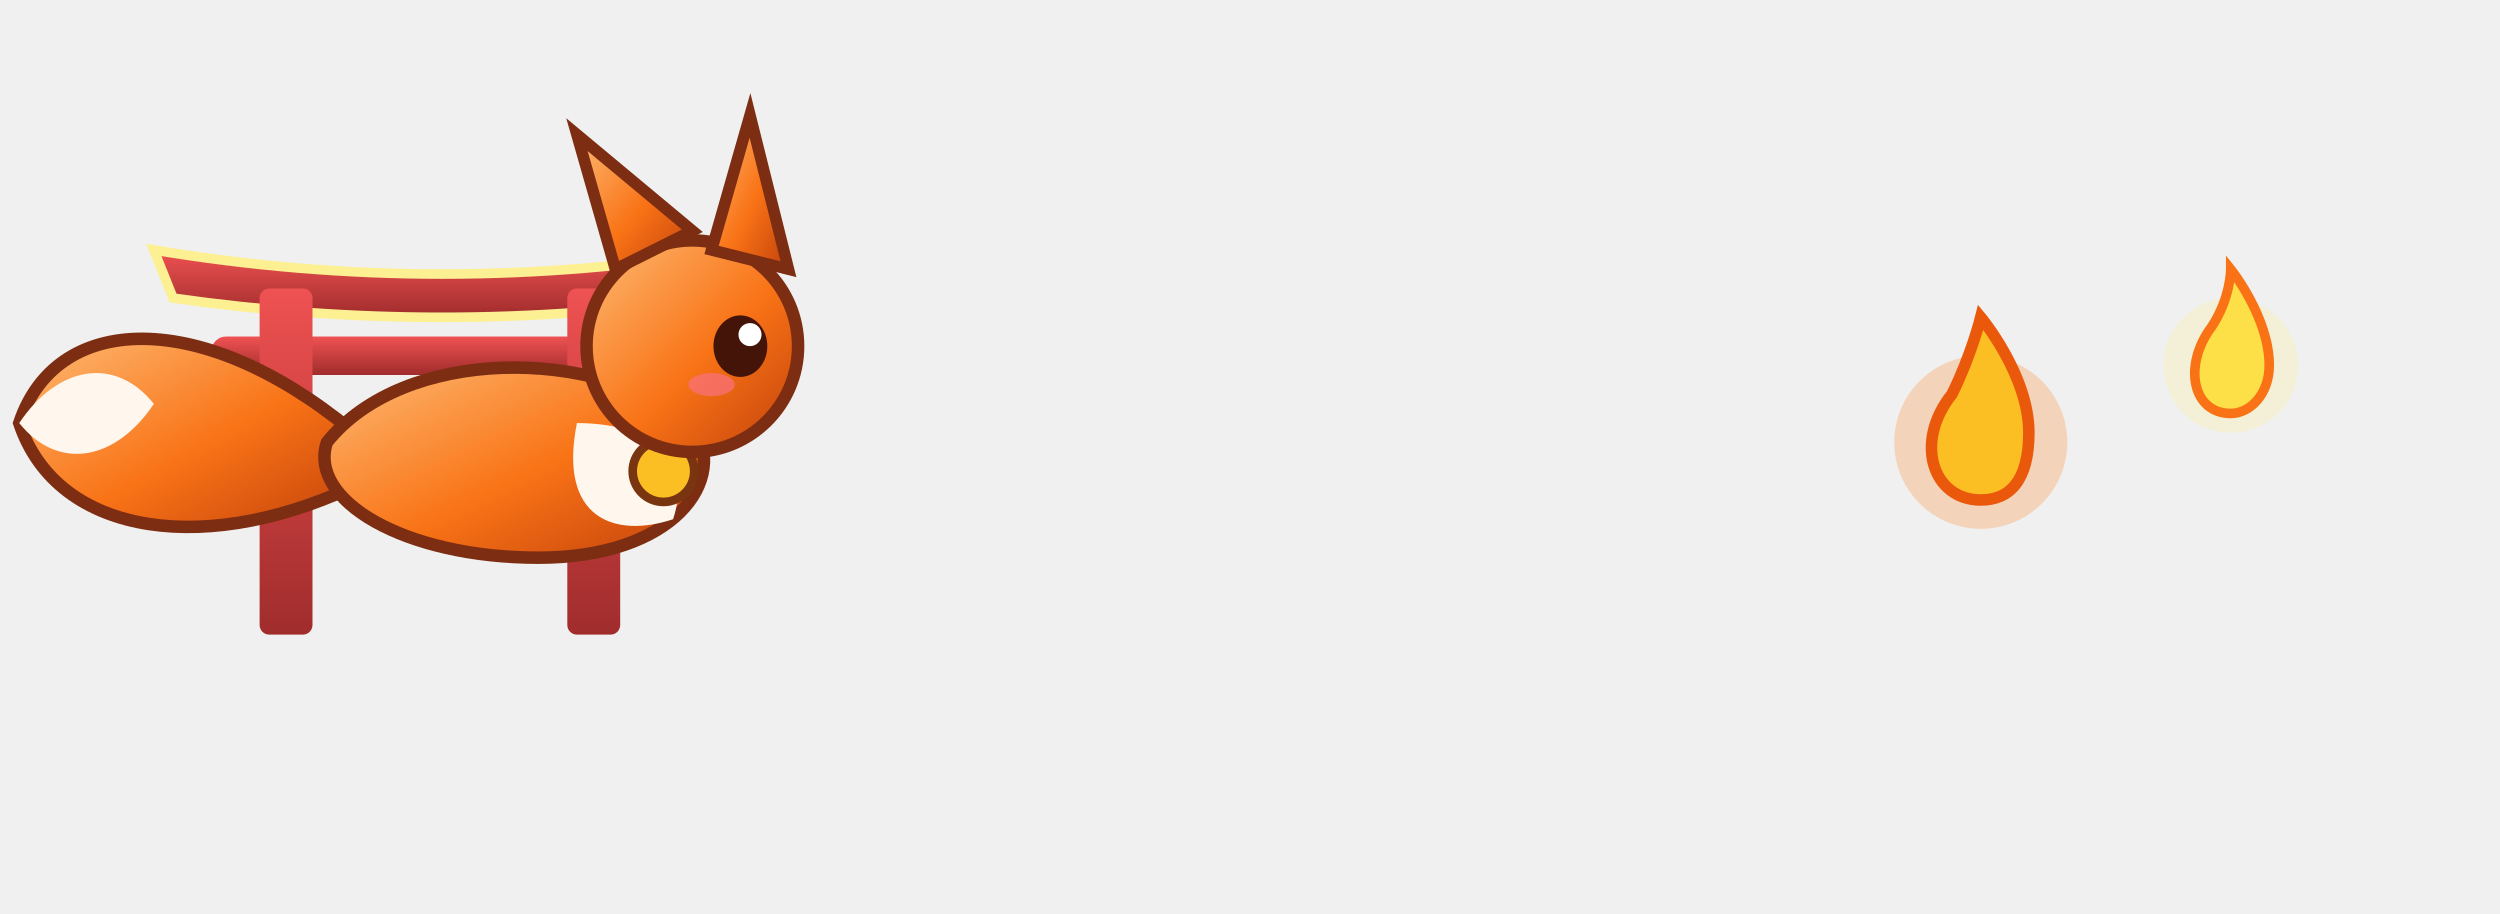
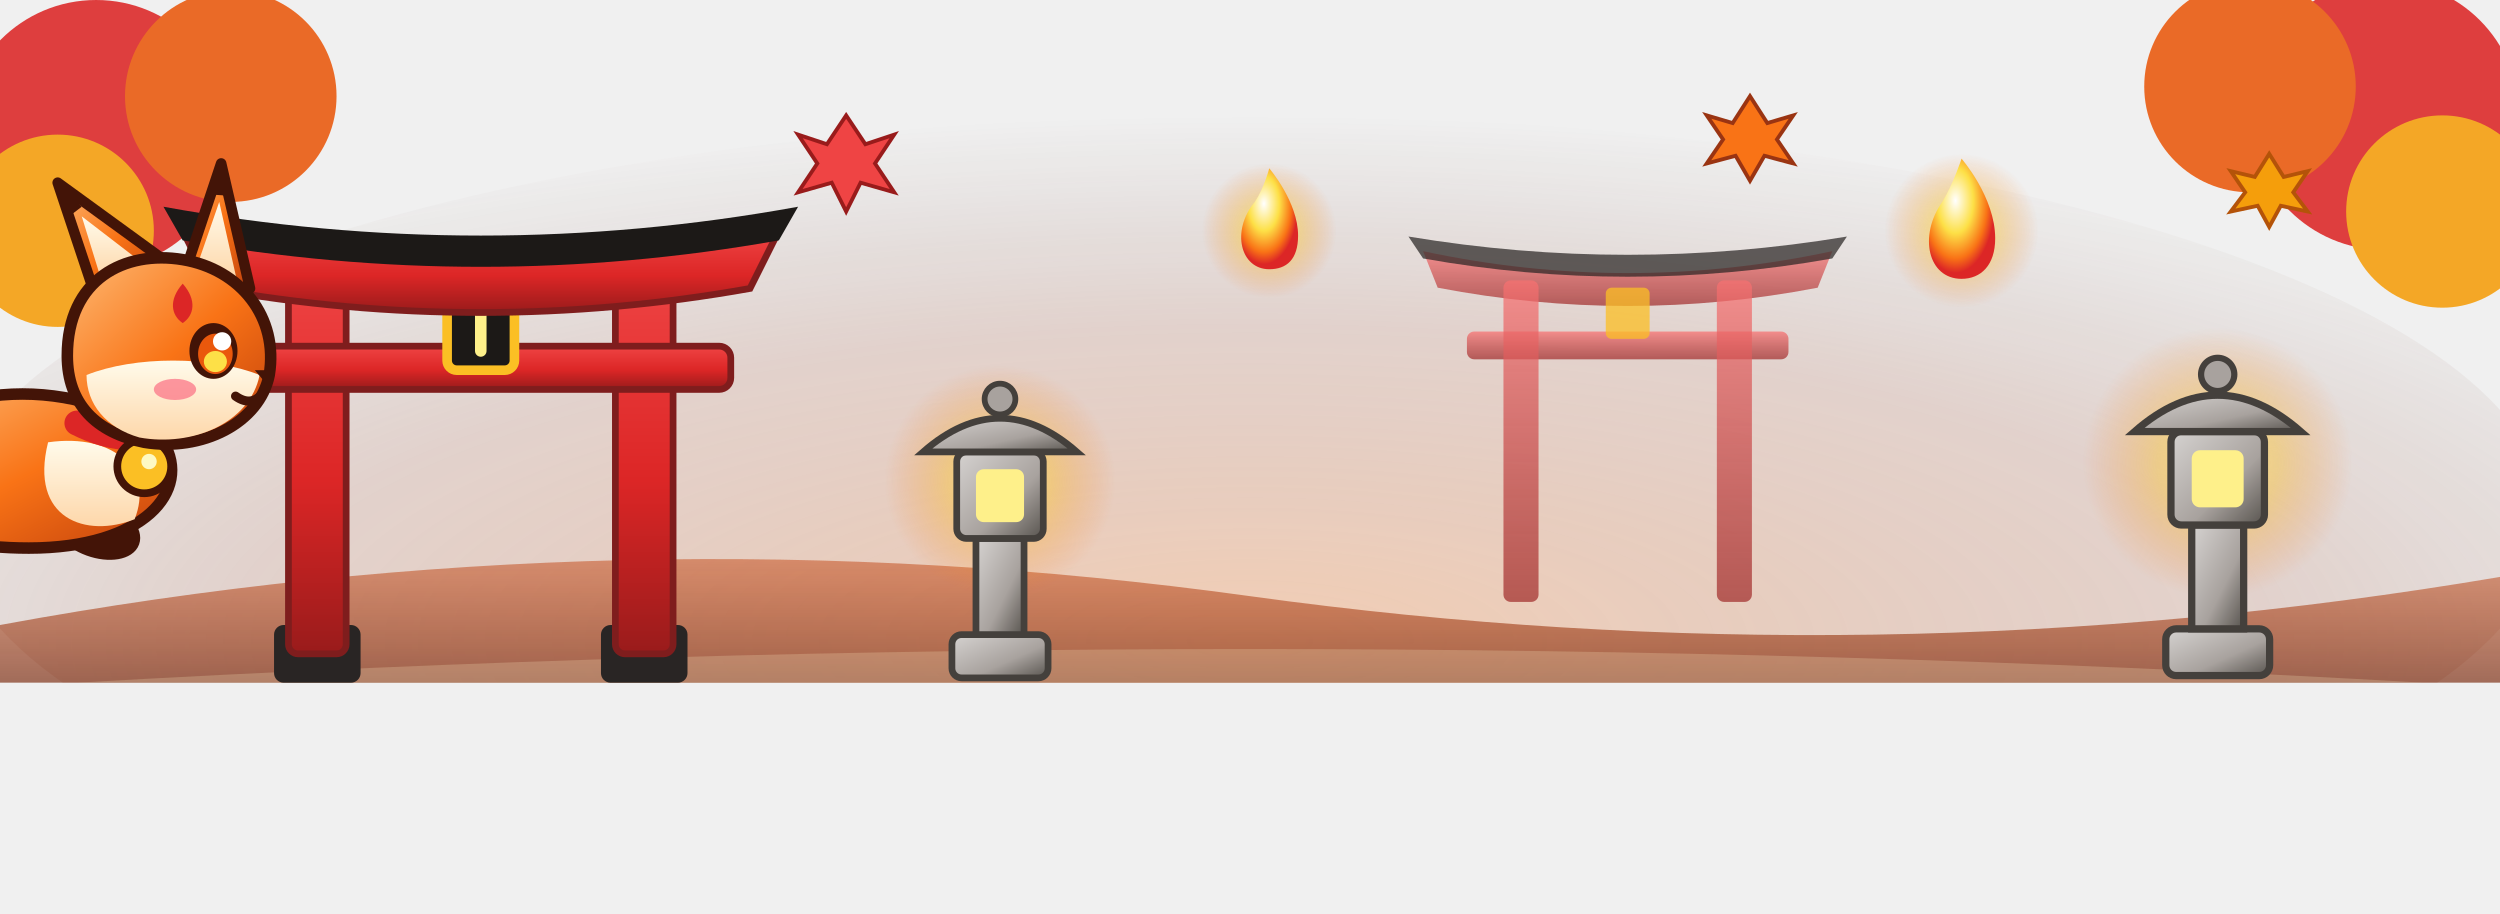
- <svg xmlns="http://www.w3.org/2000/svg" viewBox="0 0 260 95">
+ <svg xmlns="http://www.w3.org/2000/svg" viewBox="0 0 260 95" width="260" height="95">
  <defs>
-     <linearGradient id="foxFur" x1="0%" y1="0%" x2="100%" y2="100%">
+     <radialGradient id="fxAutumnSky" cx="50%" cy="65%" r="65%">
+       <stop offset="0%" stop-color="#f97316" stop-opacity="0.28" />
+       <stop offset="60%" stop-color="#9a3412" stop-opacity="0.16" />
+       <stop offset="100%" stop-color="#431407" stop-opacity="0" />
+     </radialGradient>
+     <linearGradient id="fxFur" x1="0%" y1="0%" x2="100%" y2="100%">
      <stop offset="0%" stop-color="#fdba74" />
-       <stop offset="55%" stop-color="#f97316" />
+       <stop offset="52%" stop-color="#f97316" />
      <stop offset="100%" stop-color="#c2410c" />
    </linearGradient>
-     <linearGradient id="toriiRed" x1="0%" y1="0%" x2="0%" y2="100%">
+     <linearGradient id="fxCream" x1="0%" y1="0%" x2="0%" y2="100%">
+       <stop offset="0%" stop-color="#fffbeb" />
+       <stop offset="100%" stop-color="#fed7aa" />
+     </linearGradient>
+     <linearGradient id="fxToriiRed" x1="0%" y1="0%" x2="0%" y2="100%">
      <stop offset="0%" stop-color="#ef4444" />
+       <stop offset="55%" stop-color="#dc2626" />
      <stop offset="100%" stop-color="#991b1b" />
    </linearGradient>
+     <linearGradient id="fxToriiBack" x1="0%" y1="0%" x2="0%" y2="100%">
+       <stop offset="0%" stop-color="#f87171" stop-opacity="0.72" />
+       <stop offset="100%" stop-color="#991b1b" stop-opacity="0.65" />
+     </linearGradient>
+     <linearGradient id="fxStone" x1="0%" y1="0%" x2="100%" y2="100%">
+       <stop offset="0%" stop-color="#d6d3d1" />
+       <stop offset="60%" stop-color="#a8a29e" />
+       <stop offset="100%" stop-color="#57534e" />
+     </linearGradient>
+     <radialGradient id="fxLanternGlow" cx="50%" cy="50%" r="50%">
+       <stop offset="0%" stop-color="#fef9c3" stop-opacity="0.9" />
+       <stop offset="45%" stop-color="#fbbf24" stop-opacity="0.4" />
+       <stop offset="100%" stop-color="#f97316" stop-opacity="0" />
+     </radialGradient>
+     <radialGradient id="fxFireOrb" cx="40%" cy="35%" r="60%">
+       <stop offset="0%" stop-color="#ffffff" />
+       <stop offset="45%" stop-color="#fde047" />
+       <stop offset="80%" stop-color="#f97316" />
+       <stop offset="100%" stop-color="#dc2626" />
+     </radialGradient>
+     <linearGradient id="fxHillGrad" x1="0%" y1="0%" x2="0%" y2="100%">
+       <stop offset="0%" stop-color="#c2410c" stop-opacity="0.48" />
+       <stop offset="100%" stop-color="#7c2d12" stop-opacity="0.68" />
+     </linearGradient>
+     <linearGradient id="fxTrail" x1="0%" y1="0%" x2="100%" y2="0%">
+       <stop offset="0%" stop-color="#f97316" stop-opacity="0" />
+       <stop offset="60%" stop-color="#fbbf24" stop-opacity="0.75" />
+       <stop offset="100%" stop-color="#fef08a" stop-opacity="0.95" />
+     </linearGradient>
+     <clipPath id="fxStageClip">
+       <rect x="0" y="0" width="260" height="71" />
+     </clipPath>
    <style>
-       .fox-dash { animation: kitsuneRun 3.4s ease-in-out infinite; }
-       .fox-tail { animation: wagFoxTail 0.35s ease-in-out infinite alternate; transform-origin: 36px 46px; }
-       .fire-orb { animation: floatOrb 1.2s ease-in-out infinite alternate; }
-       @keyframes kitsuneRun {
-         0% { transform: translate(118px, 8px) rotate(-3deg); }
-         25% { transform: translate(58px, -6px) rotate(6deg); }
-         50% { transform: translate(10px, 6px) rotate(-4deg); }
-         75% { transform: translate(64px, 10px) rotate(-5deg); }
-         100% { transform: translate(118px, 8px) rotate(-3deg); }
-       }
-       @keyframes wagFoxTail { 0% { transform: rotate(-12deg); } 100% { transform: rotate(14deg); } }
-       @keyframes floatOrb { 0% { transform: translateY(-3px); } 100% { transform: translateY(3px); } }
+       .fxFlyX {
+         animation: fxTravelX 3.5s linear infinite;
+       }
+       .fxDashY {
+         animation: fxBoundY 0.56s cubic-bezier(0.33, 1, 0.68, 1) infinite;
+       }
+       .fxTailWag {
+         transform-origin: -14px 48px;
+         animation: fxTailSwing 0.34s cubic-bezier(0.37, 0, 0.63, 1) infinite alternate;
+       }
+       .fxLegs {
+         transform-origin: 0px 52px;
+         animation: fxStride 0.28s cubic-bezier(0.37, 0, 0.63, 1) infinite alternate;
+       }
+       .fxLanternPulse {
+         animation: fxGlowPulse 1.6s ease-in-out infinite alternate;
+       }
+       .fxWispA {
+         animation: fxFloatWisp 1.5s cubic-bezier(0.37, 0, 0.63, 1) infinite alternate;
+       }
+       .fxWispB {
+         animation: fxFloatWisp 1.9s cubic-bezier(0.37, 0, 0.63, 1) -0.7s infinite alternate;
+       }
+       .fxLeaf1 {
+         animation: fxDriftLeaf1 3.2s linear infinite;
+       }
+       .fxLeaf2 {
+         animation: fxDriftLeaf2 3.8s linear -1.5s infinite;
+       }
+       .fxLeaf3 {
+         animation: fxDriftLeaf3 2.9s linear -0.8s infinite;
+       }
+ 
+       @keyframes fxTravelX {
+         0% { transform: translateX(-45px); opacity: 0; }
+         8% { opacity: 1; }
+         92% { opacity: 1; }
+         100% { transform: translateX(305px); opacity: 0; }
+       }
+       @keyframes fxBoundY {
+         0%, 100% { transform: translateY(4px) rotate(3deg) scale(1.04, 0.96); }
+         50% { transform: translateY(-9px) rotate(-4deg) scale(0.97, 1.04); }
+       }
+       @keyframes fxTailSwing {
+         0% { transform: rotate(-10deg); }
+         100% { transform: rotate(12deg); }
+       }
+       @keyframes fxStride {
+         0% { transform: rotate(-12deg); }
+         100% { transform: rotate(12deg); }
+       }
+       @keyframes fxGlowPulse {
+         0% { opacity: 0.6; }
+         100% { opacity: 1; }
+       }
+       @keyframes fxFloatWisp {
+         0% { transform: translateY(-4px) scale(0.95); }
+         100% { transform: translateY(3px) scale(1.06); }
+       }
+       @keyframes fxDriftLeaf1 {
+         0% { transform: translate(0px, -6px) rotate(0deg); opacity: 0; }
+         15% { opacity: 0.95; }
+         85% { opacity: 0.95; }
+         100% { transform: translate(-28px, 34px) rotate(140deg); opacity: 0; }
+       }
+       @keyframes fxDriftLeaf2 {
+         0% { transform: translate(0px, -4px) rotate(20deg); opacity: 0; }
+         15% { opacity: 0.9; }
+         85% { opacity: 0.9; }
+         100% { transform: translate(-34px, 38px) rotate(-130deg); opacity: 0; }
+       }
+       @keyframes fxDriftLeaf3 {
+         0% { transform: translate(0px, -5px) rotate(-15deg); opacity: 0; }
+         15% { opacity: 0.9; }
+         85% { opacity: 0.9; }
+         100% { transform: translate(-24px, 32px) rotate(110deg); opacity: 0; }
+       }
    </style>
  </defs>
-   <g opacity="0.92">
-     <path d="M 16 26 Q 46 31 76 26 L 74 31 Q 46 35 18 31 Z" fill="url(#toriiRed)" stroke="#fef08a" stroke-width="1" />
-     <rect x="22" y="35" width="48" height="4" rx="1.5" fill="url(#toriiRed)" />
-     <rect x="27" y="30" width="5.5" height="36" rx="1" fill="url(#toriiRed)" />
-     <rect x="59" y="30" width="5.5" height="36" rx="1" fill="url(#toriiRed)" />
-   </g>
-   <g class="fox-dash">
-     <g class="fox-tail">
-       <path d="M 38 46 C 22 32, 6 32, 2 44 C 6 56, 22 58, 38 50 Z" fill="url(#foxFur)" stroke="#7c2d12" stroke-width="1.3" />
-       <path d="M 2 44 C 6 38, 12 37, 16 42 C 12 48, 6 49, 2 44 Z" fill="#fff7ed" />
-     </g>
-     <path d="M 34 46 C 42 36, 62 36, 72 44 C 76 50, 70 58, 56 58 C 42 58, 32 52, 34 46 Z" fill="url(#foxFur)" stroke="#7c2d12" stroke-width="1.3" />
-     <path d="M 60 44 C 68 44, 72 48, 70 54 C 64 56, 58 54, 60 44 Z" fill="#fff7ed" />
-     <circle cx="69" cy="49" r="3.2" fill="#fbbf24" stroke="#78350f" stroke-width="0.9" />
-     <circle cx="72" cy="36" r="11" fill="url(#foxFur)" stroke="#7c2d12" stroke-width="1.3" />
-     <polygon points="64,28 60,14 72,24" fill="url(#foxFur)" stroke="#7c2d12" stroke-width="1.2" />
-     <polygon points="74,26 78,12 82,28" fill="url(#foxFur)" stroke="#7c2d12" stroke-width="1.2" />
-     <ellipse cx="77" cy="36" rx="2.8" ry="3.2" fill="#431407" />
-     <circle cx="78" cy="34.8" r="1.2" fill="#ffffff" />
-     <ellipse cx="74" cy="40" rx="2.4" ry="1.2" fill="#fb7185" opacity="0.65" />
-   </g>
-   <g class="fire-orb">
-     <circle cx="206" cy="46" r="9" fill="#fb923c" opacity="0.3" />
-     <path d="M 206 52 C 201 52, 199 46, 203 41 C 205 37, 206 33, 206 33 C 206 33, 211 39, 211 45 C 211 50, 209 52, 206 52 Z" fill="#fbbf24" stroke="#ea580c" stroke-width="1.2" />
-     <circle cx="232" cy="38" r="7" fill="#fef08a" opacity="0.25" />
-     <path d="M 232 43 C 228 43, 227 38, 230 34 C 232 31, 232 28, 232 28 C 232 28, 236 33, 236 38 C 236 41, 234 43, 232 43 Z" fill="#fde047" stroke="#f97316" stroke-width="1" />
+   <g clip-path="url(#fxStageClip)">
+     <ellipse cx="130" cy="54" rx="135" ry="42" fill="url(#fxAutumnSky)" />
+     <path d="M 0 65 Q 65 53 130 62 T 260 60 L 260 71 L 0 71 Z" fill="url(#fxHillGrad)" />
+     <path d="M 8 71 Q 130 64 252 71 Z" fill="#fef3c7" opacity="0.22" />
+     <g opacity="0.88">
+       <circle cx="10" cy="14" r="14" fill="#dc2626" />
+       <circle cx="24" cy="10" r="11" fill="#ea580c" />
+       <circle cx="6" cy="24" r="10" fill="#f59e0b" />
+       <circle cx="248" cy="12" r="14" fill="#dc2626" />
+       <circle cx="234" cy="9" r="11" fill="#ea580c" />
+       <circle cx="254" cy="22" r="10" fill="#f59e0b" />
+     </g>
+     <g transform="translate(148, 17) scale(0.76)">
+       <path d="M 0 12 Q 28 18 56 12 L 54 17 Q 28 22 2 17 Z" fill="url(#fxToriiBack)" />
+       <path d="M -2 10 Q 28 15 58 10 L 56 13 Q 28 18 0 13 Z" fill="#292524" opacity="0.72" />
+       <rect x="6" y="23" width="44" height="3.8" rx="1" fill="url(#fxToriiBack)" />
+       <rect x="11" y="16" width="4.8" height="44" rx="1" fill="url(#fxToriiBack)" />
+       <rect x="40.2" y="16" width="4.8" height="44" rx="1" fill="url(#fxToriiBack)" />
+       <rect x="25" y="17" width="6" height="7" rx="0.8" fill="#fbbf24" opacity="0.75" />
+     </g>
+     <g transform="translate(18, 12)">
+       <rect x="10.5" y="53" width="9" height="6" rx="1" fill="#292524" />
+       <rect x="44.5" y="53" width="9" height="6" rx="1" fill="#292524" />
+       <rect x="12" y="16" width="6" height="40" rx="1" fill="url(#fxToriiRed)" stroke="#7f1d1d" stroke-width="0.7" />
+       <rect x="46" y="16" width="6" height="40" rx="1" fill="url(#fxToriiRed)" stroke="#7f1d1d" stroke-width="0.7" />
+       <rect x="6" y="24" width="52" height="4.5" rx="1.2" fill="url(#fxToriiRed)" stroke="#7f1d1d" stroke-width="0.7" />
+       <rect x="28.5" y="17.5" width="7" height="9" rx="1" fill="#1c1917" stroke="#fbbf24" stroke-width="1" />
+       <line x1="32" y1="19.5" x2="32" y2="24.5" stroke="#fef08a" stroke-width="1.2" stroke-linecap="round" />
+       <path d="M 1 12 Q 32 18 63 12 L 60 18 Q 32 23 4 18 Z" fill="url(#fxToriiRed)" stroke="#7f1d1d" stroke-width="0.7" />
+       <path d="M -1 9.5 Q 32 15.5 65 9.5 L 63 13 Q 32 18.5 1 13 Z" fill="#1c1917" />
+     </g>
+     <g transform="translate(96, 36)">
+       <circle class="fxLanternPulse" cx="8" cy="14" r="12" fill="url(#fxLanternGlow)" />
+       <rect x="3" y="30" width="10" height="4.5" rx="1" fill="url(#fxStone)" stroke="#44403c" stroke-width="0.7" />
+       <rect x="5.5" y="20" width="5" height="10" fill="url(#fxStone)" stroke="#44403c" stroke-width="0.7" />
+       <rect x="3.5" y="11" width="9" height="9" rx="1" fill="url(#fxStone)" stroke="#44403c" stroke-width="0.7" />
+       <rect x="5.5" y="12.8" width="5" height="5.5" rx="0.8" fill="#fef08a" />
+       <path d="M 0 11 Q 8 4 16 11 Z" fill="url(#fxStone)" stroke="#44403c" stroke-width="0.7" />
+       <circle cx="8" cy="5.5" r="1.6" fill="#a8a29e" stroke="#44403c" stroke-width="0.6" />
+     </g>
+     <g transform="translate(222, 33) scale(1.08)">
+       <circle class="fxLanternPulse" cx="8" cy="14" r="13" fill="url(#fxLanternGlow)" />
+       <rect x="3" y="30" width="10" height="4.5" rx="1" fill="url(#fxStone)" stroke="#44403c" stroke-width="0.7" />
+       <rect x="5.5" y="20" width="5" height="10" fill="url(#fxStone)" stroke="#44403c" stroke-width="0.7" />
+       <rect x="3.5" y="11" width="9" height="9" rx="1" fill="url(#fxStone)" stroke="#44403c" stroke-width="0.7" />
+       <rect x="5.5" y="12.8" width="5" height="5.5" rx="0.8" fill="#fef08a" />
+       <path d="M 0 11 Q 8 4 16 11 Z" fill="url(#fxStone)" stroke="#44403c" stroke-width="0.7" />
+       <circle cx="8" cy="5.5" r="1.6" fill="#a8a29e" stroke="#44403c" stroke-width="0.6" />
+     </g>
+     <g class="fxWispA">
+       <circle cx="132" cy="24" r="7" fill="url(#fxLanternGlow)" />
+       <path d="M 132 28 C 129 28, 128 24, 130.5 21 C 131.5 19.5, 132 17.5, 132 17.5 C 132 17.5, 135 21, 135 24.5 C 135 27, 133.8 28, 132 28 Z" fill="url(#fxFireOrb)" />
+     </g>
+     <g class="fxWispB">
+       <circle cx="204" cy="24" r="8" fill="url(#fxLanternGlow)" />
+       <path d="M 204 29 C 200.5 29, 199.5 24.5, 202 21 C 203.2 19, 204 16.5, 204 16.5 C 204 16.5, 207.5 20.5, 207.5 24.8 C 207.5 27.6, 206 29, 204 29 Z" fill="url(#fxFireOrb)" />
+     </g>
+     <g class="fxLeaf1">
+       <path d="M 88 12 L 90 15 L 93 14 L 91 17 L 93 20 L 89.5 19 L 88 22 L 86.5 19 L 83 20 L 85 17 L 83 14 L 86 15 Z" fill="#ef4444" stroke="#991b1b" stroke-width="0.4" />
+     </g>
+     <g class="fxLeaf2">
+       <path d="M 182 10 L 183.8 12.8 L 186.5 12 L 184.8 14.5 L 186.5 17 L 183.5 16.2 L 182 18.8 L 180.5 16.2 L 177.5 17 L 179.2 14.5 L 177.5 12 L 180.2 12.8 Z" fill="#f97316" stroke="#9a3412" stroke-width="0.4" />
+     </g>
+     <g class="fxLeaf3">
+       <path d="M 236 16 L 237.5 18.4 L 240 17.8 L 238.5 20 L 240 22 L 237.2 21.4 L 236 23.6 L 234.8 21.4 L 232 22 L 233.5 20 L 232 17.8 L 234.5 18.4 Z" fill="#f59e0b" stroke="#b45309" stroke-width="0.4" />
+     </g>
+     <g class="fxFlyX">
+       <g class="fxDashY">
+         <path d="M -54 49 Q -36 52 -19 47" fill="none" stroke="url(#fxTrail)" stroke-width="2.8" stroke-linecap="round" />
+         <circle cx="-46" cy="46" r="2.2" fill="#fde047" opacity="0.85" />
+         <circle cx="-35" cy="51" r="1.6" fill="#fb923c" opacity="0.9" />
+         <path d="M -28 45 C -30.5 45, -31 42, -29 39.5 C -28 38.2, -28 37, -28 37 C -28 37, -25.5 39.8, -25.5 42.5 C -25.5 44.2, -26.5 45, -28 45 Z" fill="url(#fxFireOrb)" />
+         <g class="fxTailWag">
+           <path d="M -11 47 C -23 36, -35 37, -37 46 C -34 55, -21 56, -10 50 Z" fill="url(#fxFur)" stroke="#431407" stroke-width="1.2" />
+           <path d="M -37 46 C -34 41, -28 40, -24 44 C -28 49, -33 50, -37 46 Z" fill="url(#fxCream)" />
+         </g>
+         <g class="fxLegs" stroke="#431407" stroke-width="1.1">
+           <ellipse cx="-8" cy="55" rx="4.2" ry="2.4" transform="rotate(-18 -8 55)" fill="#431407" />
+           <ellipse cx="10" cy="55" rx="4.2" ry="2.4" transform="rotate(20 10 55)" fill="#431407" />
+         </g>
+         <path d="M -13 48 C -7 39, 9 39, 17 46 C 20 51, 15 57, 3 57 C -8 57, -15 53, -13 48 Z" fill="url(#fxFur)" stroke="#431407" stroke-width="1.2" />
+         <path d="M 5 46 C 12 45, 16 49, 14 54 C 9 56, 3 54, 5 46 Z" fill="url(#fxCream)" />
+         <path d="M 8 44 Q 14 47 18 44" fill="none" stroke="#dc2626" stroke-width="2.6" stroke-linecap="round" />
+         <circle cx="15" cy="48.5" r="2.8" fill="#fbbf24" stroke="#431407" stroke-width="0.8" />
+         <circle cx="15.5" cy="48" r="0.8" fill="#fef9c3" />
+         <g>
+           <path d="M 10 31 L 6 19 L 17 27 Z" fill="url(#fxFur)" stroke="#431407" stroke-width="1.1" stroke-linejoin="round" />
+           <path d="M 10.5 29 L 8.5 22.5 L 15 27.5 Z" fill="url(#fxCream)" />
+           <polygon points="6,19 8.5,21.5 6.8,22.8" fill="#431407" />
+           <path d="M 19 29 L 23 17 L 26 30 Z" fill="url(#fxFur)" stroke="#431407" stroke-width="1.1" stroke-linejoin="round" />
+           <path d="M 20.2 28.5 L 22.8 21 L 24.6 29 Z" fill="url(#fxCream)" />
+           <polygon points="23,17 21.6,20.2 24.2,20.4" fill="#431407" />
+         </g>
+         <path d="M 7 37 C 7 29, 13 26, 19 27 C 25 28, 29 33, 28 39 C 27 44, 21 47, 15 46 C 10 45, 7 42, 7 37 Z" fill="url(#fxFur)" stroke="#431407" stroke-width="1.2" />
+         <path d="M 9 39 C 14 37, 22 37, 27 39 C 26 44, 20 46.5, 14.5 45.5 C 11 44.5, 9 42, 9 39 Z" fill="url(#fxCream)" />
+         <path d="M 19 29.5 C 20.5 31.2, 20.2 32.8, 19 33.6 C 17.8 32.8, 17.5 31.2, 19 29.5 Z" fill="#dc2626" />
+         <ellipse cx="22.2" cy="36.5" rx="2.5" ry="2.9" fill="#431407" />
+         <ellipse cx="22.4" cy="36.8" rx="1.8" ry="2.1" fill="#ea580c" />
+         <ellipse cx="22.4" cy="37.6" rx="1.2" ry="1.1" fill="#fde047" />
+         <circle cx="23.1" cy="35.5" r="0.95" fill="#ffffff" />
+         <ellipse cx="18.2" cy="40.5" rx="2.2" ry="1.1" fill="#fb7185" opacity="0.72" />
+         <polygon points="26.5,38.5 28.5,38.5 27.6,39.8" fill="#431407" />
+         <path d="M 24.5 41.2 Q 26.2 42.4 27.4 40.8" fill="none" stroke="#431407" stroke-width="0.95" stroke-linecap="round" />
+       </g>
+     </g>
  </g>
</svg>
